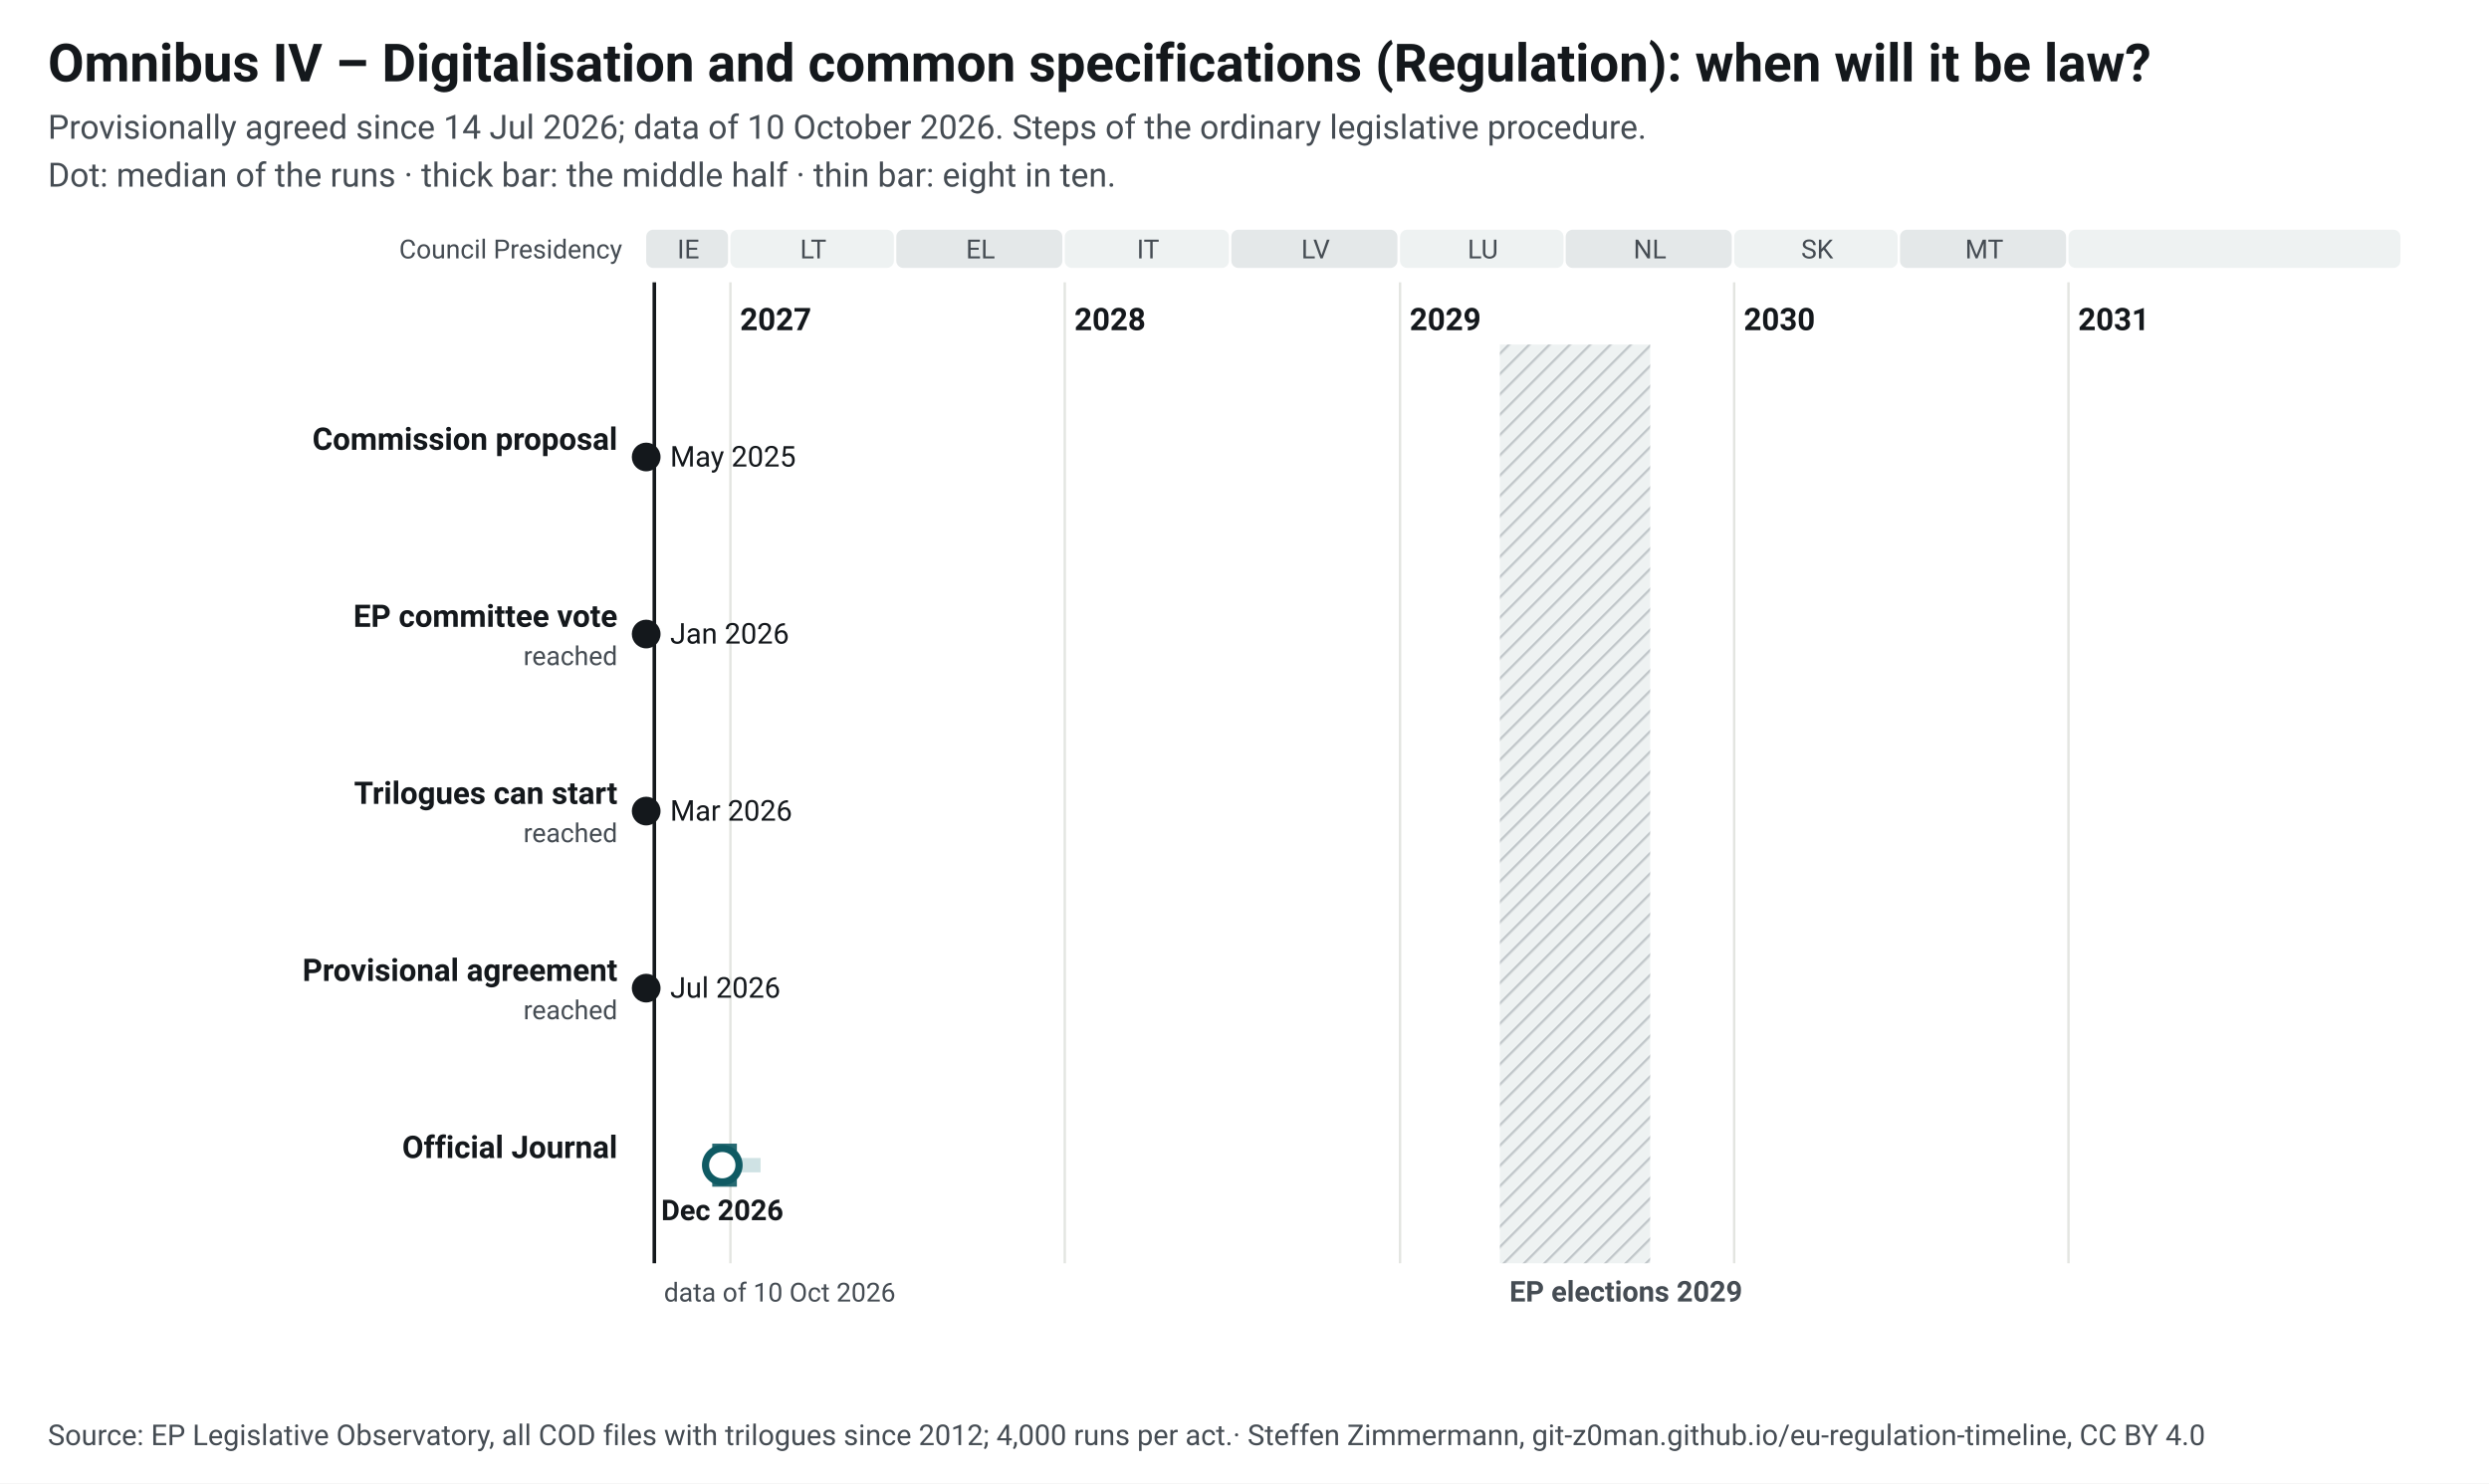
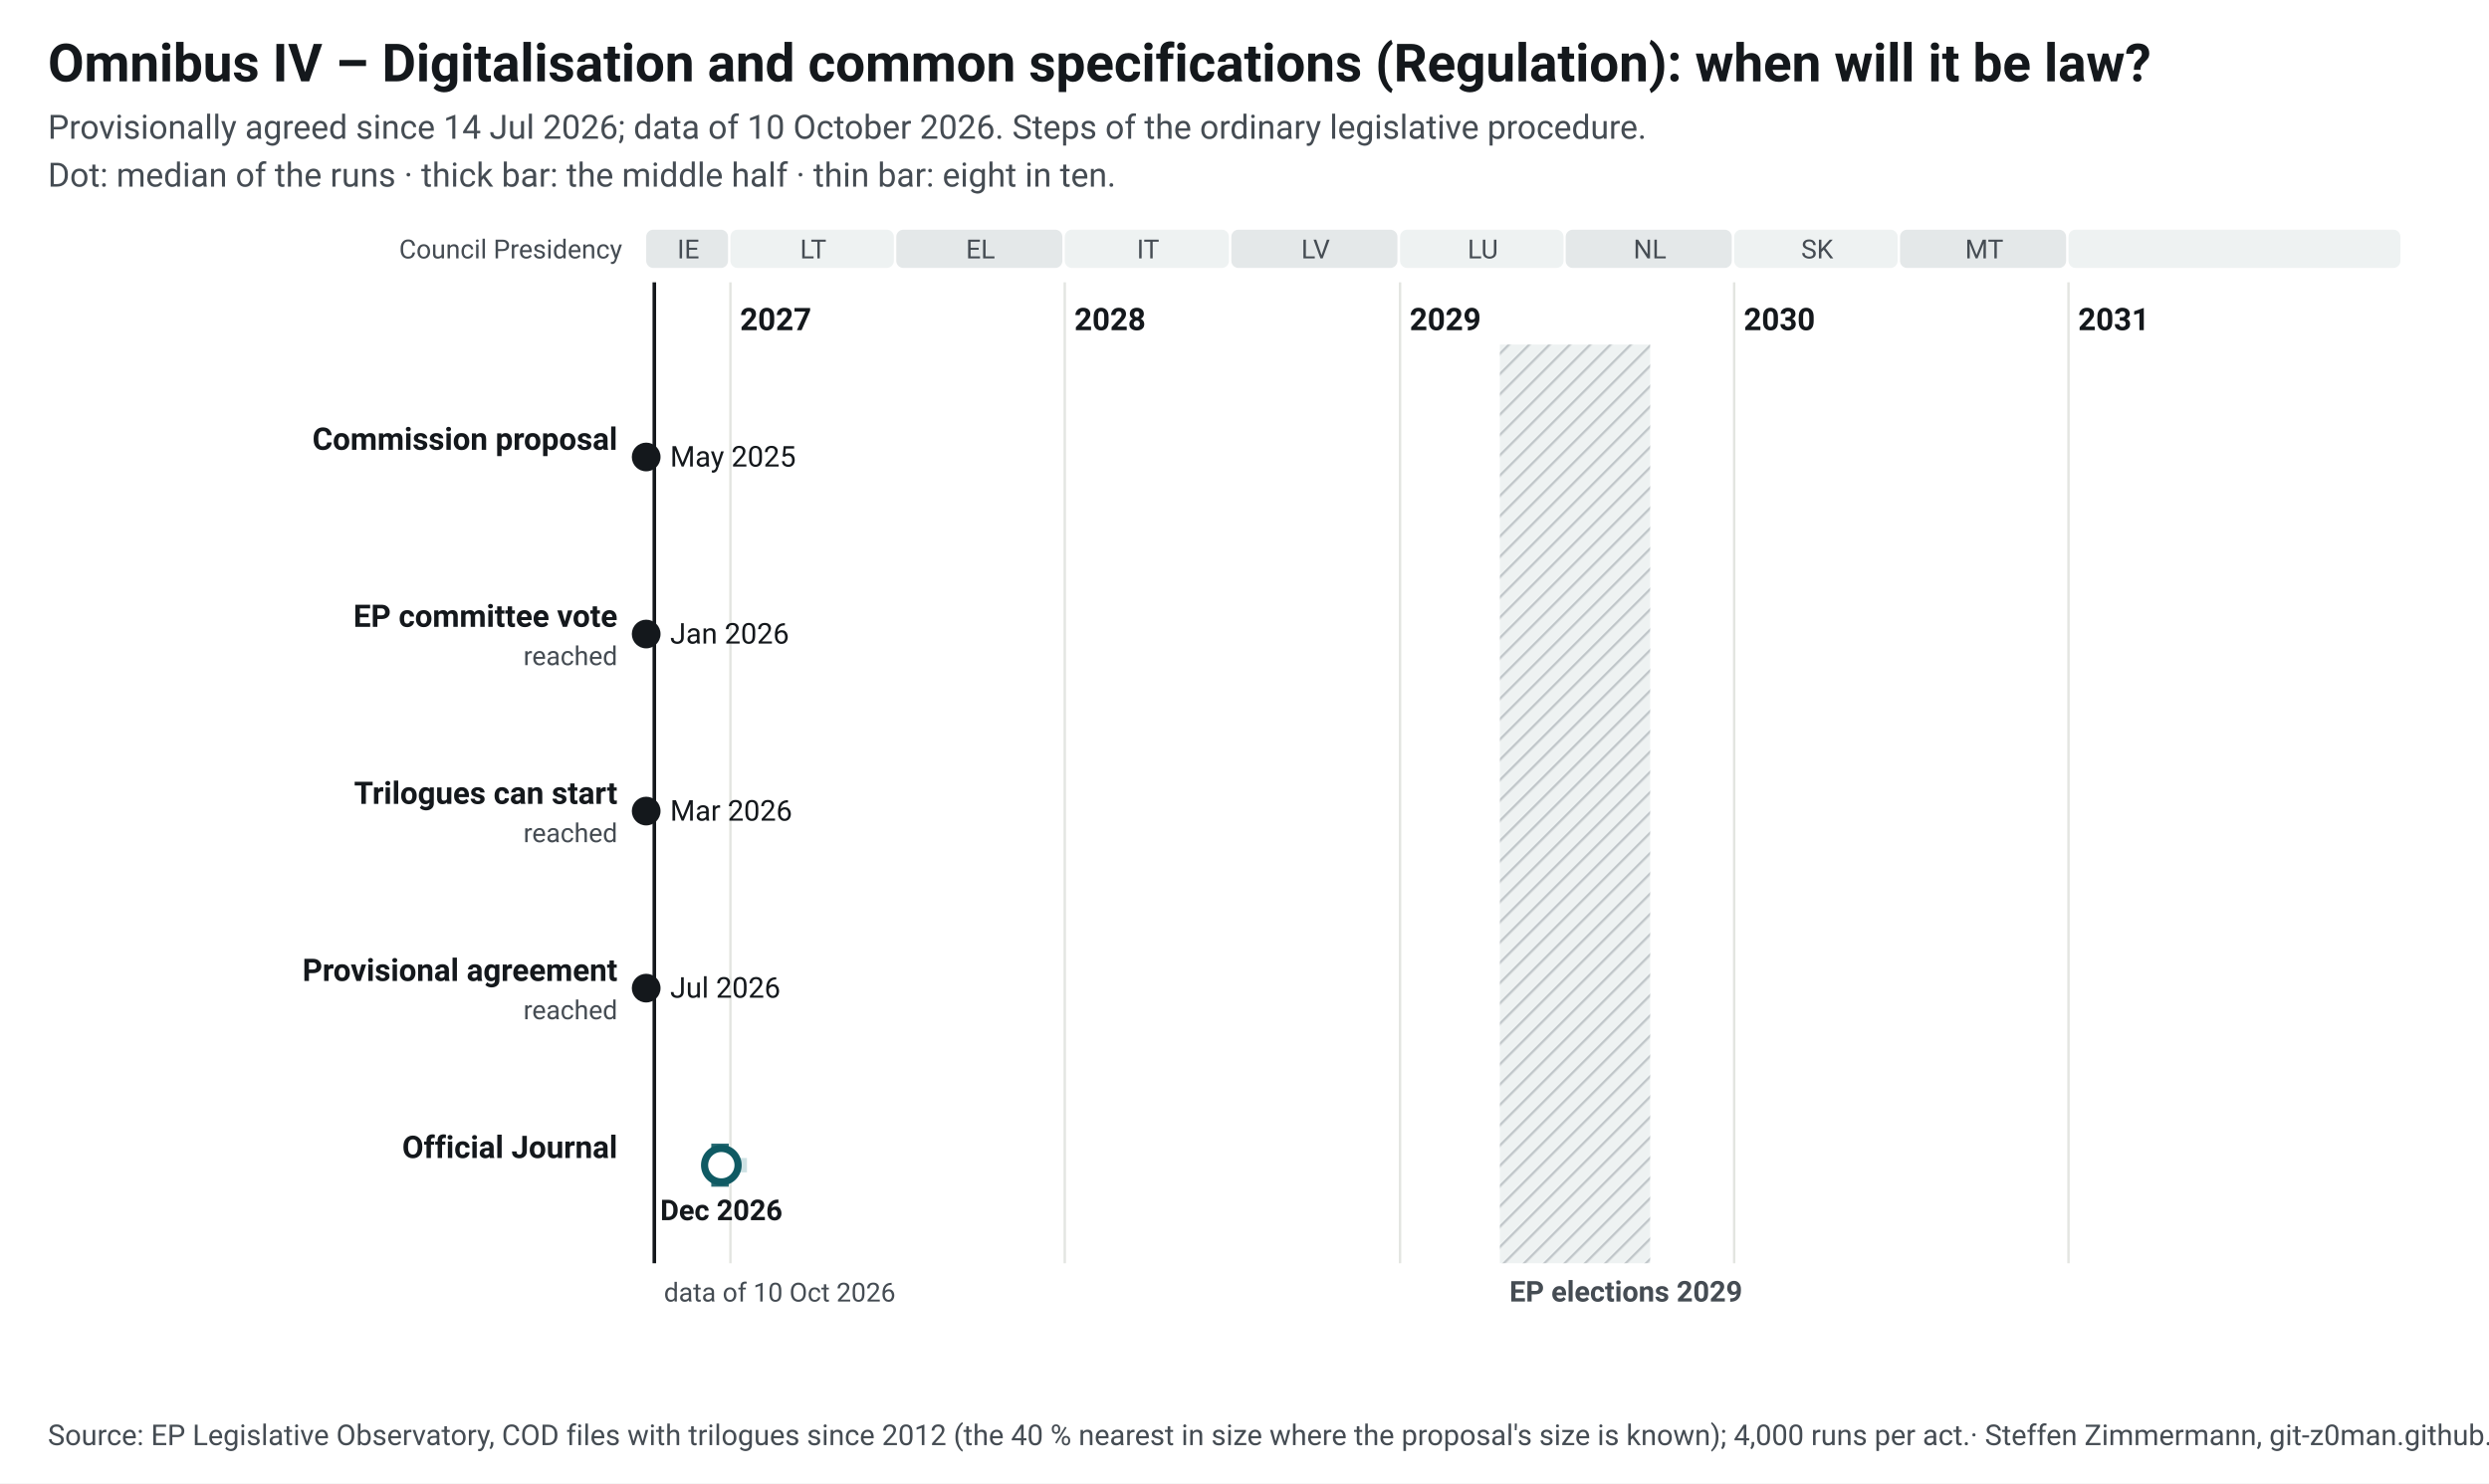
<svg xmlns="http://www.w3.org/2000/svg" width="1040" height="620" viewBox="0 0 1040 620" font-family="&quot;Source Sans 3&quot;, system-ui, -apple-system, Segoe UI, Roboto, Arial, sans-serif" font-size="13">
  <style>.ink{fill:#14181c}.mu{fill:#454c53}.gr{stroke:#e3e5e1;stroke-width:1}.pa{fill:#eef2f2}.pb{fill:#e4e8e9}.hb{fill:#eef2f2}.hl{stroke:#c3c9cc}.wt{fill:#454c53}.pt{fill:#14181c;paint-order:stroke;stroke:#fff;stroke-width:4px;stroke-linejoin:round}.pl{stroke:#14181c}.td{stroke:#14181c;stroke-width:1.5}.b50{fill:#0f5a63;opacity:.9}.b80{fill:#cfe2e4}.med{fill:#fff;stroke:#0f5a63}.fx{fill:#14181c}.c1{stroke:#0f5a63}.c2{stroke:#454c53;stroke-dasharray:7 4}a text{fill:#0f5a63}.nl-pending{fill:#0f5a63}.nl-adopted{fill:#5b646b}.nl-plan{fill:#fff;stroke:#14181c}.nl-open{fill:none;stroke:#14181c}.nl-q{fill:#14181c}.nl-row{stroke:#e3e5e1;stroke-width:.6}.nl-g-announced{fill:#f1f2f3}.nl-g-pending{fill:#e3eeef}.nl-g-adopted{fill:#eef2f2}</style>
  <rect width="1040" height="620" fill="#fff" />
  <text x="20" y="34" font-size="22" font-weight="700" class="ink">Omnibus IV – Digitalisation and common specifications (Regulation): when will it be law?</text>
  <text x="20" y="58" font-size="14" class="mu">Provisionally agreed since 14 Jul 2026; data of 10 October 2026. Steps of the ordinary legislative procedure.</text>
  <text x="20" y="78" font-size="14" class="mu">Dot: median of the runs · thick bar: the middle half · thin bar: eight in ten.</text>
  <g transform="translate(20,92)">
    <defs>
      <pattern id="hatch" width="6" height="6" patternUnits="userSpaceOnUse" patternTransform="rotate(45)">
        <rect width="6" height="6" class="hb" />
        <line x1="0" y1="0" x2="0" y2="6" class="hl" stroke-width="2" />
      </pattern>
    </defs>
    <rect x="250.0" y="4" width="34.2" height="16" rx="3" class="pb" data-tip="Council Presidency: IE, Jul 2026 to Dec 2026" />
    <text x="267.6" y="16" text-anchor="middle" font-size="11" class="mu">IE</text>
    <rect x="285.2" y="4" width="68.3" height="16" rx="3" class="pa" data-tip="Council Presidency: LT, Jan 2027 to Jun 2027" />
    <text x="319.8" y="16" text-anchor="middle" font-size="11" class="mu">LT</text>
    <rect x="354.5" y="4" width="69.4" height="16" rx="3" class="pb" data-tip="Council Presidency: EL, Jul 2027 to Dec 2027" />
    <text x="389.7" y="16" text-anchor="middle" font-size="11" class="mu">EL</text>
    <rect x="424.9" y="4" width="68.6" height="16" rx="3" class="pa" data-tip="Council Presidency: IT, Jan 2028 to Jun 2028" />
    <text x="459.7" y="16" text-anchor="middle" font-size="11" class="mu">IT</text>
    <rect x="494.5" y="4" width="69.4" height="16" rx="3" class="pb" data-tip="Council Presidency: LV, Jul 2028 to Dec 2028" />
    <text x="529.7" y="16" text-anchor="middle" font-size="11" class="mu">LV</text>
    <rect x="565.0" y="4" width="68.3" height="16" rx="3" class="pa" data-tip="Council Presidency: LU, Jan 2029 to Jun 2029" />
    <text x="599.6" y="16" text-anchor="middle" font-size="11" class="mu">LU</text>
    <rect x="634.2" y="4" width="69.4" height="16" rx="3" class="pb" data-tip="Council Presidency: NL, Jul 2029 to Dec 2029" />
    <text x="669.4" y="16" text-anchor="middle" font-size="11" class="mu">NL</text>
    <rect x="704.6" y="4" width="68.3" height="16" rx="3" class="pa" data-tip="Council Presidency: SK, Jan 2030 to Jun 2030" />
    <text x="739.3" y="16" text-anchor="middle" font-size="11" class="mu">SK</text>
    <rect x="773.9" y="4" width="69.4" height="16" rx="3" class="pb" data-tip="Council Presidency: MT, Jul 2030 to Dec 2030" />
    <text x="809.1" y="16" text-anchor="middle" font-size="11" class="mu">MT</text>
    <rect x="844.3" y="4" width="138.7" height="16" rx="3" class="pa" data-tip="Council Presidency: not decided, Jan 2031 to Dec 2031" />
    <text x="914.2" y="16" text-anchor="middle" font-size="11" class="mu" />
    <line x1="285.2" y1="26" x2="285.2" y2="436" class="gr" />
    <text x="289.2" y="46" font-weight="600" class="ink">2027</text>
    <line x1="424.9" y1="26" x2="424.9" y2="436" class="gr" />
    <text x="428.9" y="46" font-weight="600" class="ink">2028</text>
    <line x1="565.0" y1="26" x2="565.0" y2="436" class="gr" />
    <text x="569.0" y="46" font-weight="600" class="ink">2029</text>
    <line x1="704.6" y1="26" x2="704.6" y2="436" class="gr" />
    <text x="708.6" y="46" font-weight="600" class="ink">2030</text>
    <line x1="844.3" y1="26" x2="844.3" y2="436" class="gr" />
    <text x="848.3" y="46" font-weight="600" class="ink">2031</text>
    <rect x="606.7" y="52" width="62.8" height="384" fill="url(#hatch)" data-tip="European elections 2029: Parliament does no legislative work from its last session in April until the new committees vote again in October (assumption, as in 2024; the dates are not set yet)." />
    <text x="610.7" y="452" font-size="12" font-weight="600" class="wt">EP elections 2029</text>
    <text x="240" y="16" text-anchor="end" font-size="11" class="mu">Council Presidency</text>
    <line x1="253.4" y1="26" x2="253.4" y2="436" class="td" />
    <text x="257.4" y="452" font-size="11" class="mu">data of 10 Oct 2026</text>
    <text x="238" y="96.0" text-anchor="end" font-weight="600" class="ink lnk">Commission proposal</text>
    <circle cx="250.0" cy="99.0" r="6" class="fx" data-tip="Commission proposal: 21 May 2025" />
    <text x="260.0" y="103.0" font-size="12" class="ink">May 2025</text>
    <text x="238" y="170.0" text-anchor="end" font-weight="600" class="ink lnk">EP committee vote</text>
    <text x="238" y="186.0" text-anchor="end" font-size="11" class="mu">reached</text>
    <circle cx="250.0" cy="173.0" r="6" class="fx" data-tip="EP committee vote: 27 Jan 2026" />
    <text x="260.0" y="177.0" font-size="12" class="ink">Jan 2026</text>
    <text x="238" y="244.0" text-anchor="end" font-weight="600" class="ink lnk">Trilogues can start</text>
    <text x="238" y="260.0" text-anchor="end" font-size="11" class="mu">reached</text>
    <circle cx="250.0" cy="247.0" r="6" class="fx" data-tip="Trilogues can start: 11 Mar 2026" />
    <text x="260.0" y="251.0" font-size="12" class="ink">Mar 2026</text>
    <text x="238" y="318.0" text-anchor="end" font-weight="600" class="ink lnk">Provisional agreement</text>
    <text x="238" y="334.0" text-anchor="end" font-size="11" class="mu">reached</text>
    <circle cx="250.0" cy="321.0" r="6" class="fx" data-tip="Provisional agreement: 14 Jul 2026" />
    <text x="260.0" y="325.0" font-size="12" class="ink">Jul 2026</text>
    <text x="238" y="392.0" text-anchor="end" font-weight="600" class="ink lnk">Official Journal</text>
-     <rect x="274.1" y="392.0" width="23.7" height="6" class="b80" data-tip="Official Journal: median Dec 2026; half of the runs Dec 2026 to Jan 2027; eight in ten Dec 2026 to Feb 2027" />
-     <rect x="277.6" y="386.0" width="10.3" height="18" class="b50" data-tip="Official Journal: median Dec 2026; half of the runs Dec 2026 to Jan 2027; eight in ten Dec 2026 to Feb 2027" />
-     <circle cx="281.8" cy="395.0" r="7" class="med" stroke-width="3" data-tip="Official Journal: median Dec 2026; half of the runs Dec 2026 to Jan 2027; eight in ten Dec 2026 to Feb 2027" />
-     <text x="281.8" y="418.0" text-anchor="middle" font-size="12" font-weight="600" class="ink">Dec 2026</text>
+     <rect x="274.9" y="392.0" width="17.2" height="6" class="b80" data-tip="Official Journal: median Dec 2026; half of the runs Dec 2026 to Dec 2026; eight in ten Dec 2026 to Jan 2027" />
+     <rect x="277.2" y="386.0" width="7.3" height="18" class="b50" data-tip="Official Journal: median Dec 2026; half of the runs Dec 2026 to Dec 2026; eight in ten Dec 2026 to Jan 2027" />
+     <circle cx="281.4" cy="395.0" r="7" class="med" stroke-width="3" data-tip="Official Journal: median Dec 2026; half of the runs Dec 2026 to Dec 2026; eight in ten Dec 2026 to Jan 2027" />
+     <text x="281.4" y="418.0" text-anchor="middle" font-size="12" font-weight="600" class="ink">Dec 2026</text>
  </g>
-   <text x="20" y="604" font-size="12" class="mu">Source: EP Legislative Observatory, all COD files with trilogues since 2012; 4,000 runs per act.<tspan> · Steffen Zimmermann, git-z0man.github.io/eu-regulation-timeline, CC BY 4.0</tspan>
+   <text x="20" y="604" font-size="12" class="mu">Source: EP Legislative Observatory, COD files with trilogues since 2012 (the 40 % nearest in size where the proposal's size is known); 4,000 runs per act.<tspan> · Steffen Zimmermann, git-z0man.github.io/eu-regulation-timeline, CC BY 4.0</tspan>
  </text>
</svg>
